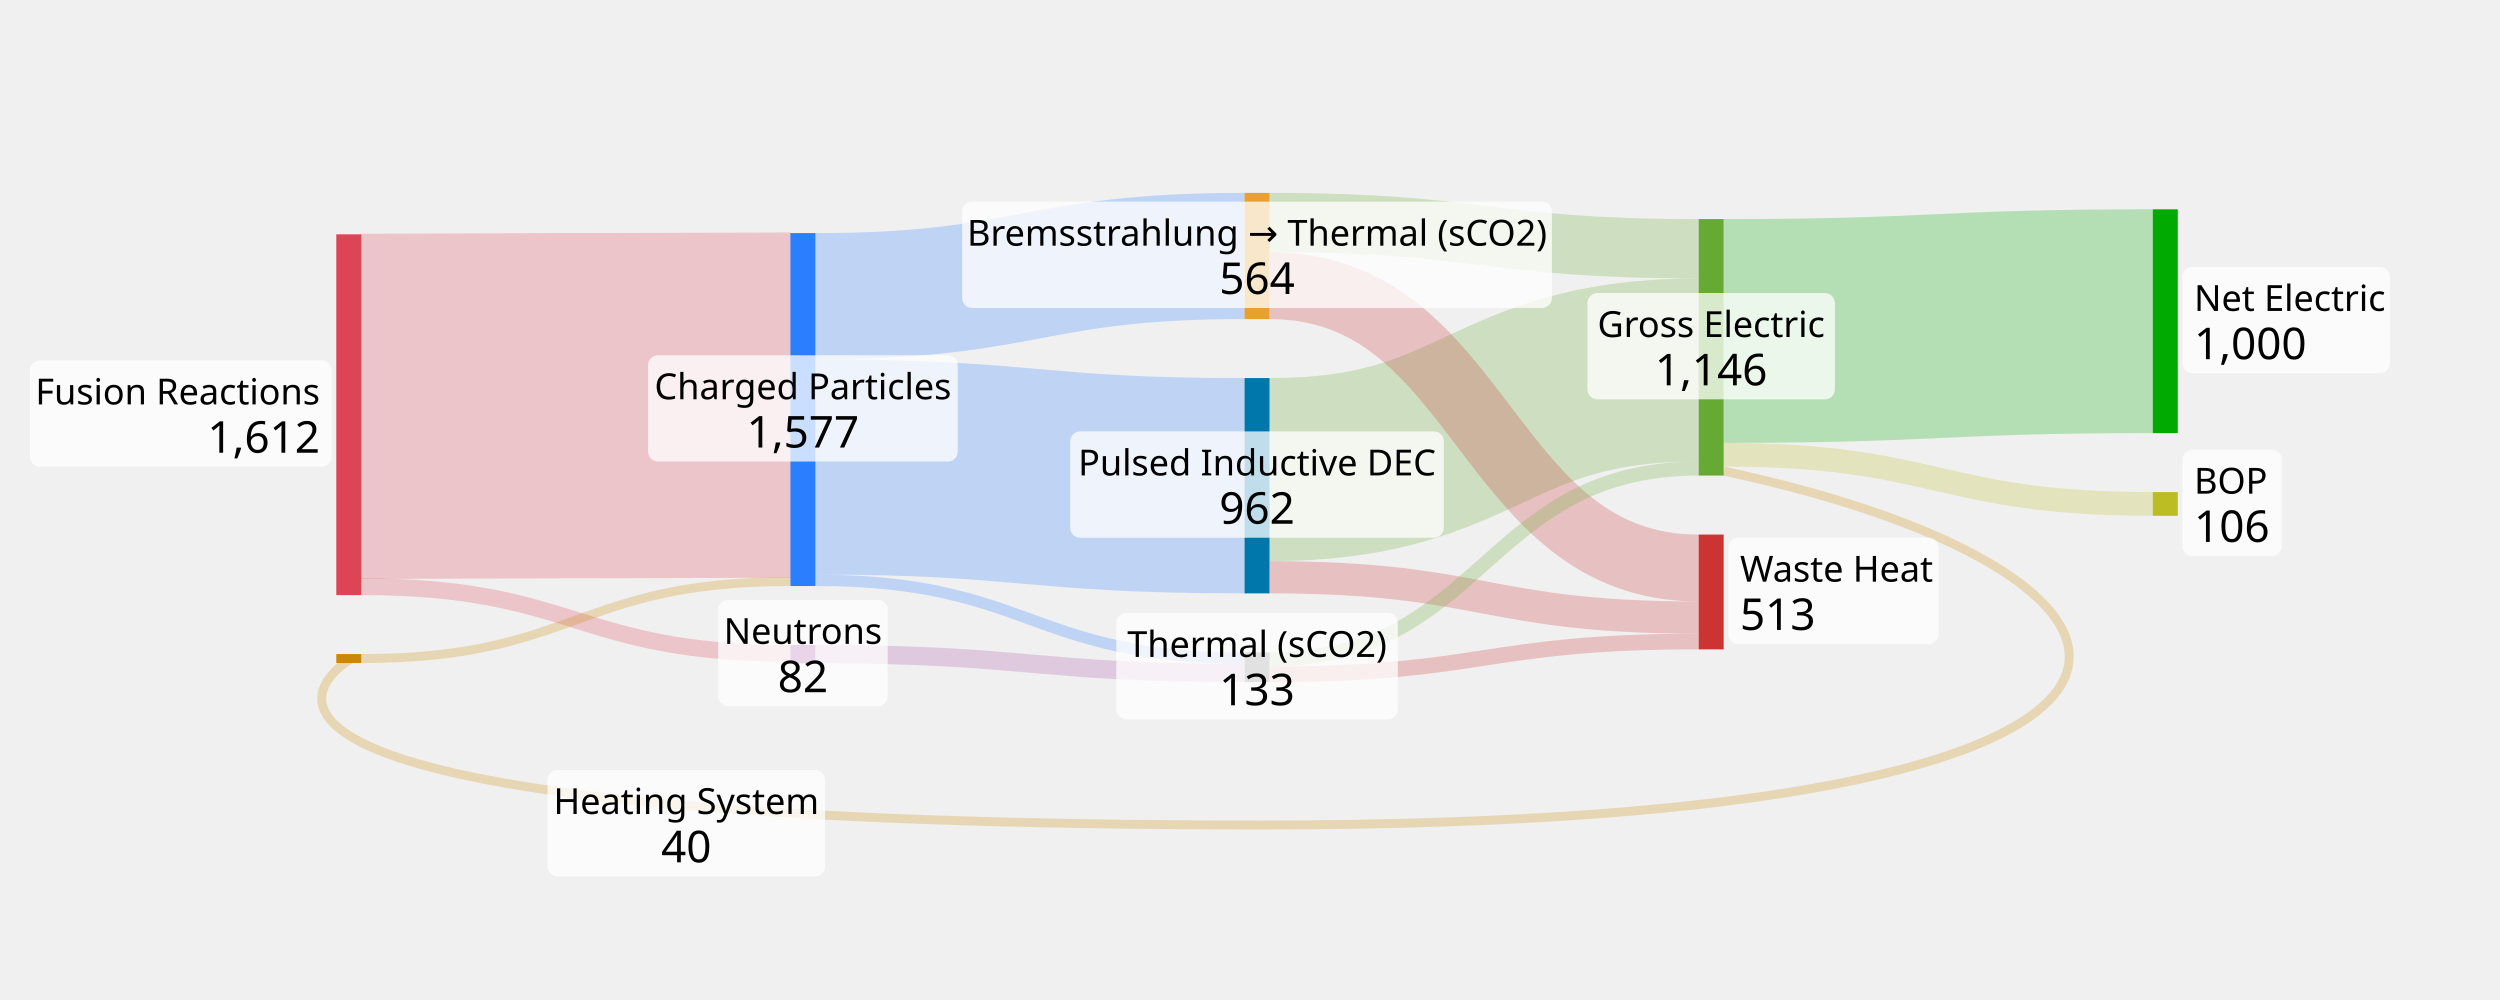
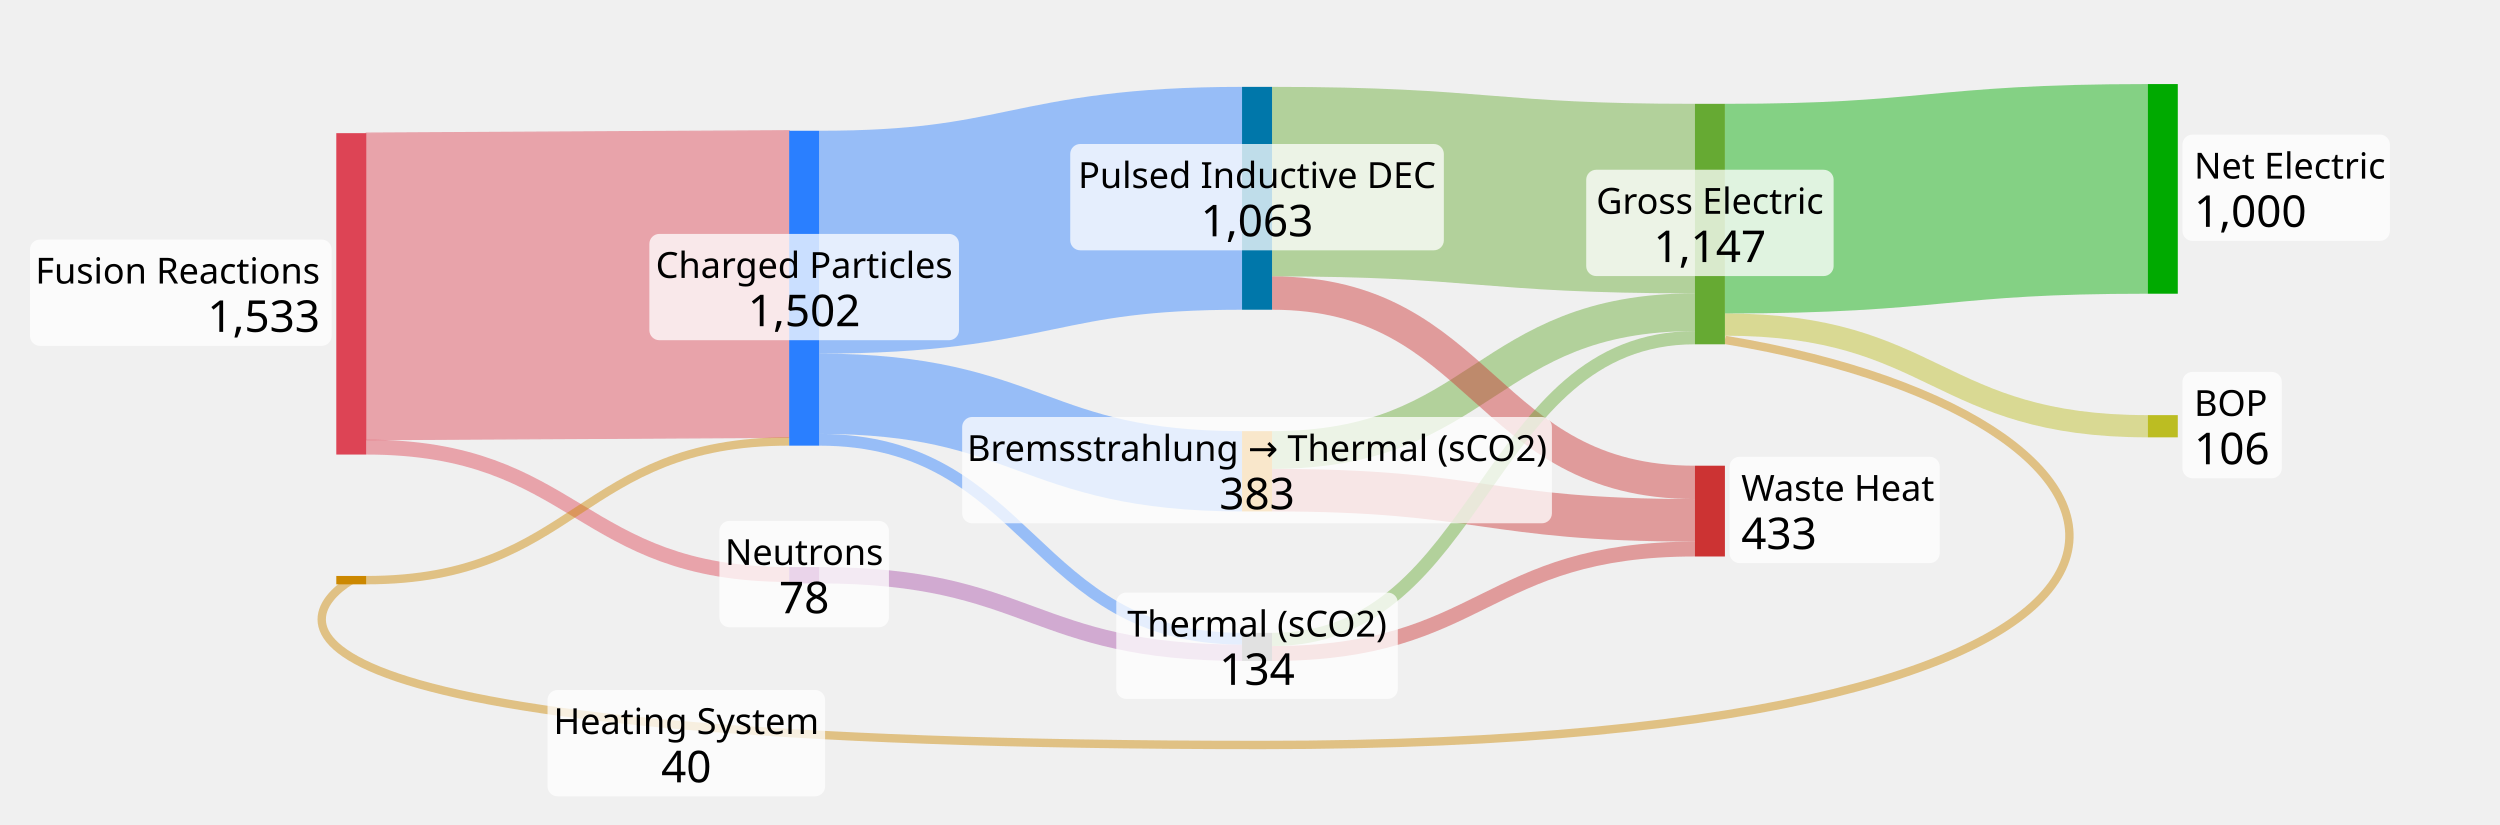
- <svg xmlns="http://www.w3.org/2000/svg" height="400" width="1000">
-   <g transform="translate(134.5166,10)">
+ <svg xmlns="http://www.w3.org/2000/svg" height="330" width="1000">
+   <g transform="translate(134.5166,18)">
    <g id="sankey_flows">
-       <path id="flow0" d="M10 83.734v137.593L181.65 220.827v-137.593z" fill="#d45" stroke-width="0.5" stroke="#d45" opacity="0.25" />
-       <path id="flow13" d="M554.95 122.397C640.775 122.397 640.775 118.482 726.6 118.482" fill="none" stroke-width="89.521" stroke="#0a0" opacity="0.25" />
-       <path id="flow4" d="M191.65 176.783C277.475 176.783 277.475 184.292 363.3 184.292" fill="none" stroke-width="86.119" stroke="#2a7fff" opacity="0.25" />
-       <path id="flow7" d="M373.3 177.846C459.125 177.846 459.125 137.974 544.95 137.974" fill="none" stroke-width="73.228" stroke="#6a3" opacity="0.25" />
-       <path id="flow3" d="M191.65 108.479C277.475 108.479 277.475 92.394 363.3 92.394" fill="none" stroke-width="50.49" stroke="#2a7fff" opacity="0.25" />
-       <path id="flow10" d="M373.3 104.256C459.125 104.256 459.125 217.204 544.95 217.204" fill="none" stroke-width="26.767" stroke="#c33" opacity="0.25" />
-       <path id="flow9" d="M373.3 79.011C459.125 79.011 459.125 89.498 544.95 89.498" fill="none" stroke-width="23.723" stroke="#6a3" opacity="0.25" />
-       <path id="flow8" d="M373.3 220.906C459.125 220.906 459.125 237.033 544.95 237.033" fill="none" stroke-width="12.891" stroke="#c33" opacity="0.25" />
-       <path id="flow14" d="M554.95 171.902C640.775 171.902 640.775 191.58 726.6 191.58" fill="none" stroke-width="9.489" stroke="#bcbd22" opacity="0.25" />
-       <path id="flow6" d="M191.65 251.672C277.475 251.672 277.475 259.18 363.3 259.18" fill="none" stroke-width="7.341" stroke="#a5a" opacity="0.25" />
-       <path id="flow1" d="M10 224.684C95.825 224.684 95.825 251.358 181.65 251.358" fill="none" stroke-width="6.714" stroke="#d45" opacity="0.25" />
-       <path id="flow12" d="M373.3 259.717C459.125 259.717 459.125 246.612 544.95 246.612" fill="none" stroke-width="6.266" stroke="#c33" opacity="0.25" />
-       <path id="flow11" d="M373.3 253.764C459.125 253.764 459.125 177.408 544.95 177.408" fill="none" stroke-width="5.64" stroke="#6a3" opacity="0.25" />
-       <path id="flow5" d="M191.65 222.125C277.475 222.125 277.475 253.227 363.3 253.227" fill="none" stroke-width="4.566" stroke="#2a7fff" opacity="0.25" />
-       <path id="flow2" d="M10 253.425C95.825 253.425 95.825 222.618 181.65 222.618" fill="none" stroke-width="3.581" stroke="#c80" opacity="0.25" />
-       <path id="flow15" d="M554.95 178.437 C 750 220, 780 320, 370 320 C -40 320, -20 270, 6 253.4" fill="none" stroke-width="3.581" stroke="#c80" opacity="0.25" />
+       <path id="flow0" d="M12 35.261v122.604L181.15 156.909v-122.604z" fill="#d45" stroke-width="0.5" stroke="#d45" opacity="0.45" />
+       <path id="flow4" d="M193.15 78.876C277.725 78.876 277.725 61.32 362.3 61.32" fill="none" stroke-width="89.144" stroke="#2a7fff" opacity="0.45" />
+       <path id="flow13" d="M555.45 65.462C640.025 65.462 640.025 57.557 724.6 57.557" fill="none" stroke-width="83.861" stroke="#0a0" opacity="0.45" />
+       <path id="flow7" d="M374.3 54.653C458.875 54.653 458.875 61.437 543.45 61.437" fill="none" stroke-width="75.81" stroke="#6a3" opacity="0.45" />
+       <path id="flow3" d="M193.15 139.507C277.725 139.507 277.725 170.514 362.3 170.514" fill="none" stroke-width="32.119" stroke="#2a7fff" opacity="0.45" />
+       <path id="flow10" d="M374.3 178.061C458.875 178.061 458.875 190.128 543.45 190.128" fill="none" stroke-width="17.024" stroke="#c33" opacity="0.45" />
+       <path id="flow9" d="M374.3 162.002C458.875 162.002 458.875 106.889 543.45 106.889" fill="none" stroke-width="15.095" stroke="#6a3" opacity="0.45" />
+       <path id="flow8" d="M374.3 99.225C458.875 99.225 458.875 174.95 543.45 174.95" fill="none" stroke-width="13.334" stroke="#c33" opacity="0.45" />
+       <path id="flow14" d="M555.45 111.837C640.025 111.837 640.025 152.495 724.6 152.495" fill="none" stroke-width="8.889" stroke="#bcbd22" opacity="0.45" />
+       <path id="flow6" d="M193.15 212.096C277.725 212.096 277.725 243.103 362.3 243.103" fill="none" stroke-width="6.541" stroke="#a5a" opacity="0.45" />
+       <path id="flow1" d="M12 160.843C96.575 160.843 96.575 211.803 181.15 211.803" fill="none" stroke-width="5.954" stroke="#d45" opacity="0.45" />
+       <path id="flow12" d="M374.3 243.396C458.875 243.396 458.875 201.617 543.45 201.617" fill="none" stroke-width="5.954" stroke="#c33" opacity="0.45" />
+       <path id="flow11" d="M374.3 237.777C458.875 237.777 458.875 117.079 543.45 117.079" fill="none" stroke-width="5.283" stroke="#6a3" opacity="0.45" />
+       <path id="flow5" d="M193.15 157.915C277.725 157.915 277.725 237.484 362.3 237.484" fill="none" stroke-width="4.696" stroke="#2a7fff" opacity="0.45" />
+       <path id="flow2" d="M12 214.059C96.575 214.059 96.575 158.586 181.15 158.586" fill="none" stroke-width="3.354" stroke="#c80" opacity="0.45" />
+       <path id="flow15" d="M555.45 117.959 C 750 150, 780 280, 370 280 C -40 280, -20 230, 6 214.059" fill="none" stroke-width="3.354" stroke="#c80" opacity="0.45" />
    </g>
    <g id="sankey_nodes">
      <g class="node" style="touch-action: none;">
-         <rect id="r0" class="for_r0" x="0" y="83.734" height="144.308" width="10" fill="#d45" fill-opacity="1" />
+         <rect id="r0" class="for_r0" x="0" y="35.261" height="128.559" width="12" fill="#d45" fill-opacity="1" />
      </g>
      <g class="node" style="touch-action: none;">
-         <rect id="r1" class="for_r1" x="181.65" y="83.234" height="141.174" width="10" fill="#2a7fff" fill-opacity="1" />
+         <rect id="r1" class="for_r1" x="181.15" y="34.304" height="125.959" width="12" fill="#2a7fff" fill-opacity="1" />
      </g>
      <g class="node" style="touch-action: none;">
-         <rect id="r2" class="for_r2" x="181.65" y="248.001" height="7.341" width="10" fill="#a5a" fill-opacity="1" />
+         <rect id="r2" class="for_r2" x="181.15" y="208.825" height="6.541" width="12" fill="#a5a" fill-opacity="1" />
      </g>
      <g class="node" style="touch-action: none;">
-         <rect id="r3" class="for_r3" x="0" y="251.634" height="3.581" width="10" fill="#c80" fill-opacity="1" />
+         <rect id="r3" class="for_r3" x="0" y="212.382" height="3.354" width="12" fill="#c80" fill-opacity="1" />
      </g>
      <g class="node" style="touch-action: none;">
-         <rect id="r4" class="for_r4" x="363.3" y="67.149" height="50.49" width="10" fill="#e8a030" fill-opacity="1" />
+         <rect id="r4" class="for_r4" x="362.3" y="154.455" height="32.119" width="12" fill="#e8a030" fill-opacity="1" />
      </g>
      <g class="node" style="touch-action: none;">
-         <rect id="r5" class="for_r5" x="363.3" y="141.232" height="86.119" width="10" fill="#07a" fill-opacity="1" />
+         <rect id="r5" class="for_r5" x="362.3" y="16.748" height="89.144" width="12" fill="#07a" fill-opacity="1" />
      </g>
      <g class="node" style="touch-action: none;">
-         <rect id="r6" class="for_r6" x="363.3" y="250.944" height="11.906" width="10" fill="#888" fill-opacity="1" />
+         <rect id="r6" class="for_r6" x="362.3" y="235.136" height="11.237" width="12" fill="#888" fill-opacity="1" />
      </g>
      <g class="node" style="touch-action: none;">
-         <rect id="r7" class="for_r7" x="544.95" y="77.637" height="102.591" width="10" fill="#6a3" fill-opacity="1" />
+         <rect id="r7" class="for_r7" x="543.45" y="23.532" height="96.188" width="12" fill="#6a3" fill-opacity="1" />
      </g>
      <g class="node" style="touch-action: none;">
-         <rect id="r8" class="for_r8" x="544.95" y="203.821" height="45.924" width="10" fill="#c33" fill-opacity="1" />
+         <rect id="r8" class="for_r8" x="543.45" y="168.283" height="36.312" width="12" fill="#c33" fill-opacity="1" />
      </g>
      <g class="node" style="touch-action: none;">
-         <rect id="r9" class="for_r9" x="726.6" y="73.721" height="89.521" width="10" fill="#0a0" fill-opacity="1" />
+         <rect id="r9" class="for_r9" x="724.6" y="15.627" height="83.861" width="12" fill="#0a0" fill-opacity="1" />
      </g>
      <g class="node" style="touch-action: none;">
-         <rect id="r10" class="for_r10" x="726.6" y="186.835" height="9.489" width="10" fill="#bcbd22" fill-opacity="1" />
+         <rect id="r10" class="for_r10" x="724.6" y="148.05" height="8.889" width="12" fill="#bcbd22" fill-opacity="1" />
      </g>
    </g>
    <g id="sankey_labels" font-family="sans-serif" font-size="16px" fill="#000000">
-       <rect id="label0_bg" class="for_r0" x="-122.517" y="134.168" width="120.65" height="42.52" rx="4" fill="#fff" fill-opacity="0.75" stroke="none" stroke-width="0" stroke-opacity="0" />
-       <text id="label0" class="for_r0" text-anchor="end" x="-6.533" y="155.888" font-weight="400" font-size="14.4px" dy="-4.12">Fusion Reactions<tspan x="-6.533" dy="19.32" font-weight="400" font-size="17.6px">1,612</tspan>
+       <rect id="label0_bg" class="for_r0" x="-122.517" y="77.82" width="120.65" height="42.52" rx="4" fill="#fff" fill-opacity="0.75" stroke="none" stroke-width="0" stroke-opacity="0" />
+       <text id="label0" class="for_r0" text-anchor="end" x="-6.533" y="99.54" font-weight="400" font-size="14.4px" dy="-4.12">Fusion Reactions<tspan x="-6.533" dy="19.32" font-weight="400" font-size="17.6px">1,533</tspan>
      </text>
-       <rect id="label1_bg" class="for_r1" x="124.725" y="132.101" width="123.85" height="42.52" rx="4" fill="#fff" fill-opacity="0.75" stroke="none" stroke-width="0" stroke-opacity="0" />
-       <text id="label1" class="for_r1" text-anchor="middle" x="186.65" y="153.821" font-weight="400" font-size="14.4px" dy="-4.12">Charged Particles<tspan x="186.65" dy="19.32" font-weight="400" font-size="17.6px">1,577</tspan>
+       <rect id="label1_bg" class="for_r1" x="125.225" y="75.564" width="123.85" height="42.52" rx="4" fill="#fff" fill-opacity="0.75" stroke="none" stroke-width="0" stroke-opacity="0" />
+       <text id="label1" class="for_r1" text-anchor="middle" x="187.15" y="97.284" font-weight="400" font-size="14.4px" dy="-4.12">Charged Particles<tspan x="187.15" dy="19.32" font-weight="400" font-size="17.6px">1,502</tspan>
      </text>
-       <rect id="label2_bg" class="for_r2" x="152.75" y="229.952" width="67.8" height="42.52" rx="4" fill="#fff" fill-opacity="0.75" stroke="none" stroke-width="0" stroke-opacity="0" />
-       <text id="label2" class="for_r2" text-anchor="middle" x="186.65" y="251.672" font-weight="400" font-size="14.4px" dy="-4.12">Neutrons<tspan x="186.65" dy="19.32" font-weight="400" font-size="17.6px">82</tspan>
+       <rect id="label2_bg" class="for_r2" x="153.25" y="190.376" width="67.8" height="42.52" rx="4" fill="#fff" fill-opacity="0.75" stroke="none" stroke-width="0" stroke-opacity="0" />
+       <text id="label2" class="for_r2" text-anchor="middle" x="187.15" y="212.096" font-weight="400" font-size="14.4px" dy="-4.12">Neutrons<tspan x="187.15" dy="19.32" font-weight="400" font-size="17.6px">78</tspan>
      </text>
-       <rect id="label3_bg" class="for_r3" x="84.5" y="298" width="111.017" height="42.52" rx="4" fill="#fff" fill-opacity="0.75" stroke="none" stroke-width="0" stroke-opacity="0" />
-       <text id="label3" class="for_r3" text-anchor="middle" x="140" y="319.72" font-weight="400" font-size="14.4px" dy="-4.12">Heating System<tspan x="140" dy="19.32" font-weight="400" font-size="17.6px">40</tspan>
+       <rect id="label3_bg" class="for_r3" x="84.5" y="258" width="111.017" height="42.52" rx="4" fill="#fff" fill-opacity="0.75" stroke="none" stroke-width="0" stroke-opacity="0" />
+       <text id="label3" class="for_r3" text-anchor="middle" x="140" y="279.72" font-weight="400" font-size="14.4px" dy="-4.12">Heating System<tspan x="140" dy="19.32" font-weight="400" font-size="17.6px">40</tspan>
      </text>
-       <rect id="label4_bg" class="for_r4" x="250.35" y="70.674" width="235.9" height="42.52" rx="4" fill="#fff" fill-opacity="0.75" stroke="none" stroke-width="0" stroke-opacity="0" />
-       <text id="label4" class="for_r4" text-anchor="middle" x="368.3" y="92.394" font-weight="400" font-size="14.4px" dy="-4.12">Bremsstrahlung → Thermal (sCO2)<tspan x="368.3" dy="19.32" font-weight="400" font-size="17.6px">564</tspan>
+       <rect id="label4_bg" class="for_r4" x="250.35" y="148.794" width="235.9" height="42.52" rx="4" fill="#fff" fill-opacity="0.75" stroke="none" stroke-width="0" stroke-opacity="0" />
+       <text id="label4" class="for_r4" text-anchor="middle" x="368.3" y="170.514" font-weight="400" font-size="14.4px" dy="-4.12">Bremsstrahlung → Thermal (sCO2)<tspan x="368.3" dy="19.32" font-weight="400" font-size="17.6px">383</tspan>
      </text>
-       <rect id="label5_bg" class="for_r5" x="293.575" y="162.572" width="149.45" height="42.52" rx="4" fill="#fff" fill-opacity="0.75" stroke="none" stroke-width="0" stroke-opacity="0" />
-       <text id="label5" class="for_r5" text-anchor="middle" x="368.3" y="184.292" font-weight="400" font-size="14.4px" dy="-4.12">Pulsed Inductive DEC<tspan x="368.3" dy="19.32" font-weight="400" font-size="17.6px">962</tspan>
+       <rect id="label5_bg" class="for_r5" x="293.575" y="39.6" width="149.45" height="42.52" rx="4" fill="#fff" fill-opacity="0.75" stroke="none" stroke-width="0" stroke-opacity="0" />
+       <text id="label5" class="for_r5" text-anchor="middle" x="368.3" y="61.32" font-weight="400" font-size="14.4px" dy="-4.12">Pulsed Inductive DEC<tspan x="368.3" dy="19.32" font-weight="400" font-size="17.6px">1,063</tspan>
      </text>
-       <rect id="label6_bg" class="for_r6" x="312" y="235.177" width="112.6" height="42.52" rx="4" fill="#fff" fill-opacity="0.75" stroke="none" stroke-width="0" stroke-opacity="0" />
-       <text id="label6" class="for_r6" text-anchor="middle" x="368.3" y="256.897" font-weight="400" font-size="14.4px" dy="-4.12">Thermal (sCO2)<tspan x="368.3" dy="19.32" font-weight="400" font-size="17.6px">133</tspan>
+       <rect id="label6_bg" class="for_r6" x="312" y="219.034" width="112.6" height="42.52" rx="4" fill="#fff" fill-opacity="0.75" stroke="none" stroke-width="0" stroke-opacity="0" />
+       <text id="label6" class="for_r6" text-anchor="middle" x="368.3" y="240.754" font-weight="400" font-size="14.4px" dy="-4.12">Thermal (sCO2)<tspan x="368.3" dy="19.32" font-weight="400" font-size="17.6px">134</tspan>
      </text>
-       <rect id="label7_bg" class="for_r7" x="500.467" y="107.212" width="98.967" height="42.52" rx="4" fill="#fff" fill-opacity="0.75" stroke="none" stroke-width="0" stroke-opacity="0" />
-       <text id="label7" class="for_r7" text-anchor="middle" x="549.95" y="128.932" font-weight="400" font-size="14.4px" dy="-4.12">Gross Electric<tspan x="549.95" dy="19.32" font-weight="400" font-size="17.6px">1,146</tspan>
+       <rect id="label7_bg" class="for_r7" x="499.967" y="49.906" width="98.967" height="42.52" rx="4" fill="#fff" fill-opacity="0.75" stroke="none" stroke-width="0" stroke-opacity="0" />
+       <text id="label7" class="for_r7" text-anchor="middle" x="549.45" y="71.626" font-weight="400" font-size="14.4px" dy="-4.12">Gross Electric<tspan x="549.45" dy="19.32" font-weight="400" font-size="17.6px">1,147</tspan>
      </text>
-       <rect id="label8_bg" class="for_r8" x="556.817" y="205.063" width="84.05" height="42.52" rx="4" fill="#fff" fill-opacity="0.75" stroke="none" stroke-width="0" stroke-opacity="0" />
-       <text id="label8" class="for_r8" text-anchor="start" x="561.483" y="226.783" font-weight="400" font-size="14.4px" dy="-4.12">Waste Heat<tspan x="561.483" dy="19.32" font-weight="400" font-size="17.6px">513</tspan>
+       <rect id="label8_bg" class="for_r8" x="557.317" y="164.718" width="84.05" height="42.52" rx="4" fill="#fff" fill-opacity="0.75" stroke="none" stroke-width="0" stroke-opacity="0" />
+       <text id="label8" class="for_r8" text-anchor="start" x="561.983" y="186.438" font-weight="400" font-size="14.4px" dy="-4.12">Waste Heat<tspan x="561.983" dy="19.32" font-weight="400" font-size="17.6px">433</tspan>
      </text>
-       <rect id="label9_bg" class="for_r9" x="738.467" y="96.762" width="82.967" height="42.52" rx="4" fill="#fff" fill-opacity="0.75" stroke="none" stroke-width="0" stroke-opacity="0" />
-       <text id="label9" class="for_r9" text-anchor="start" x="743.133" y="118.482" font-weight="400" font-size="14.4px" dy="-4.12">Net Electric<tspan x="743.133" dy="19.32" font-weight="400" font-size="17.6px">1,000</tspan>
+       <rect id="label9_bg" class="for_r9" x="738.467" y="35.837" width="82.967" height="42.52" rx="4" fill="#fff" fill-opacity="0.75" stroke="none" stroke-width="0" stroke-opacity="0" />
+       <text id="label9" class="for_r9" text-anchor="start" x="743.133" y="57.557" font-weight="400" font-size="14.4px" dy="-4.12">Net Electric<tspan x="743.133" dy="19.32" font-weight="400" font-size="17.6px">1,000</tspan>
      </text>
-       <rect id="label10_bg" class="for_r10" x="738.467" y="169.86" width="39.733" height="42.52" rx="4" fill="#fff" fill-opacity="0.75" stroke="none" stroke-width="0" stroke-opacity="0" />
-       <text id="label10" class="for_r10" text-anchor="start" x="743.133" y="191.58" font-weight="400" font-size="14.4px" dy="-4.12">BOP<tspan x="743.133" dy="19.32" font-weight="400" font-size="17.6px">106</tspan>
+       <rect id="label10_bg" class="for_r10" x="738.467" y="130.775" width="39.733" height="42.52" rx="4" fill="#fff" fill-opacity="0.75" stroke="none" stroke-width="0" stroke-opacity="0" />
+       <text id="label10" class="for_r10" text-anchor="start" x="743.133" y="152.495" font-weight="400" font-size="14.4px" dy="-4.12">BOP<tspan x="743.133" dy="19.32" font-weight="400" font-size="17.6px">106</tspan>
      </text>
    </g>
  </g>
</svg>
